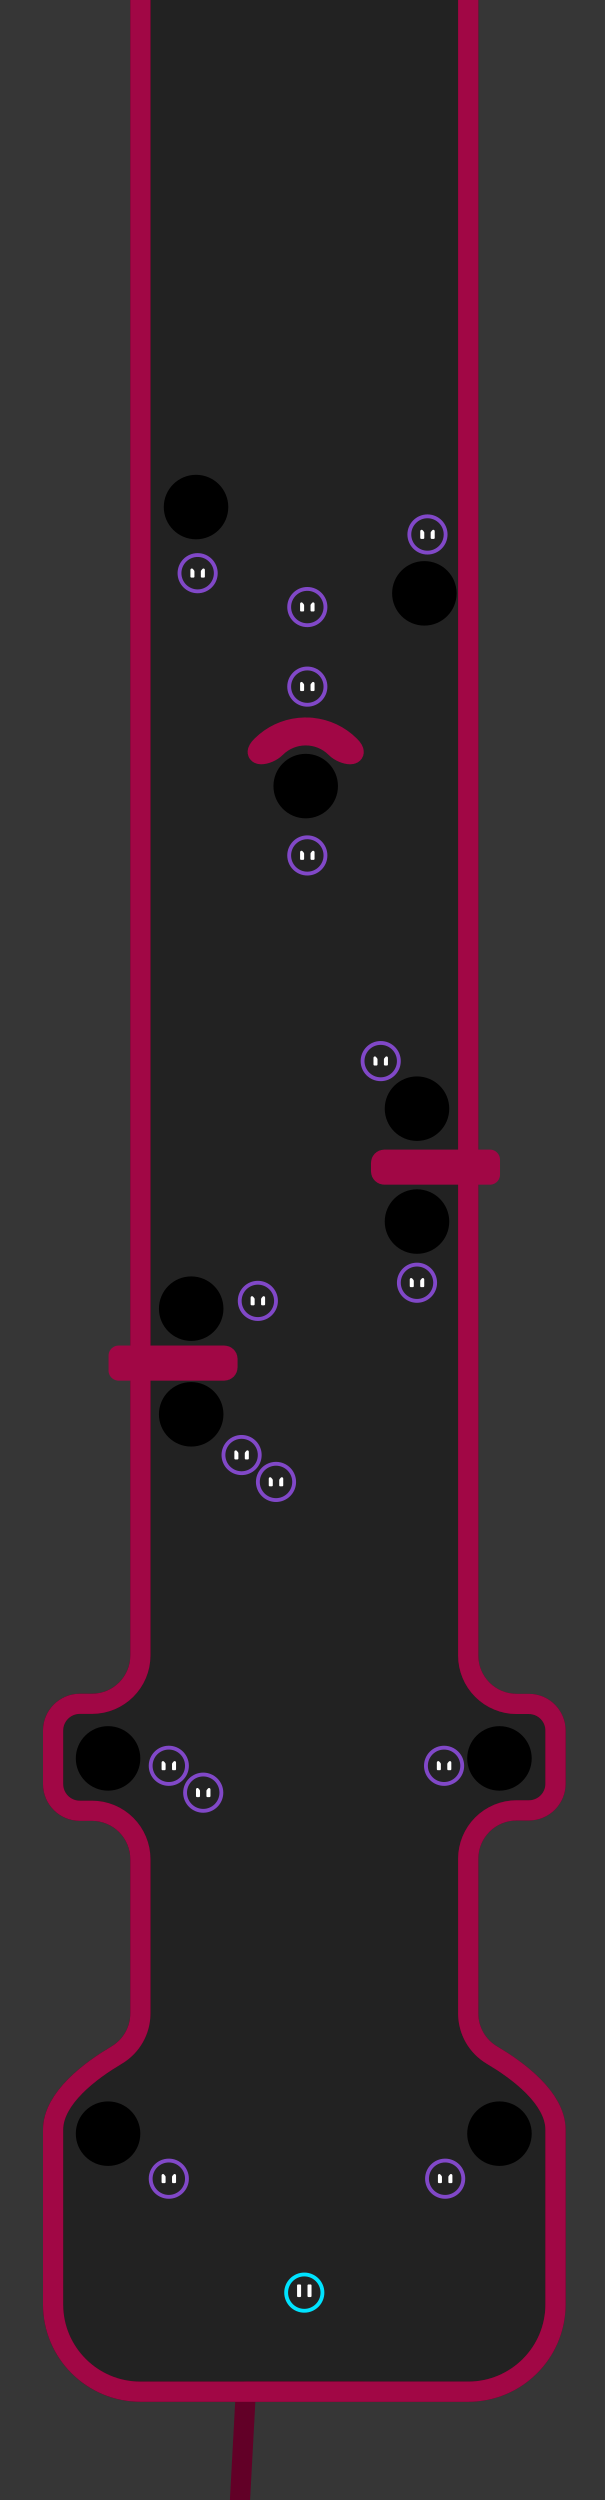
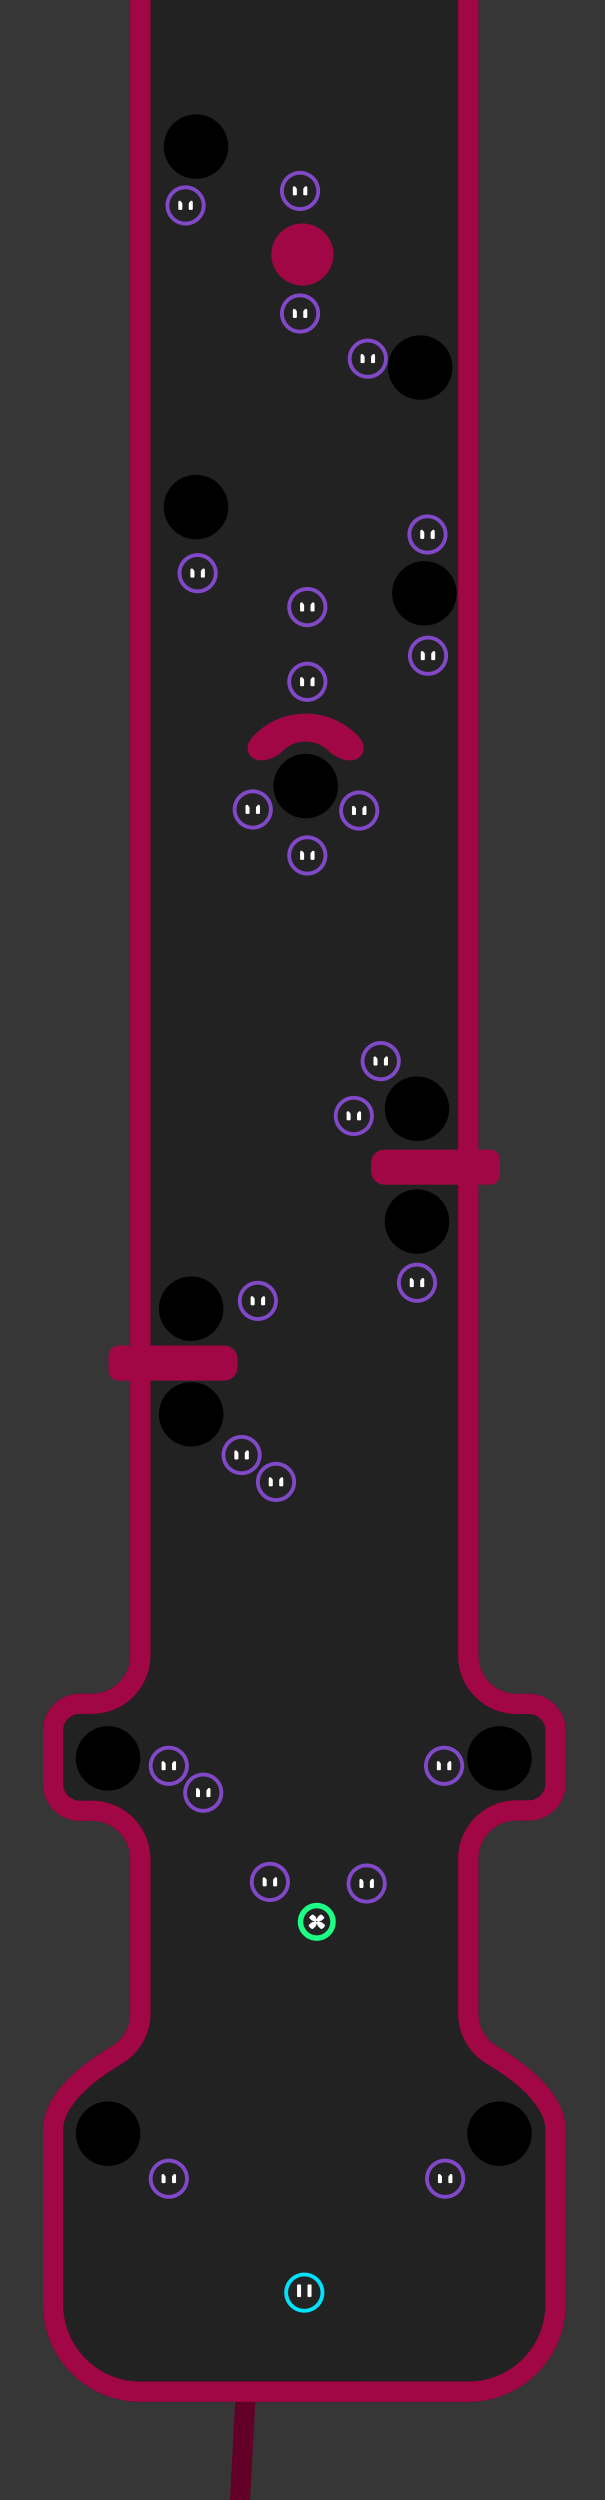
<svg xmlns="http://www.w3.org/2000/svg" width="750px" height="3100px" version="1.1" xml:space="preserve" style="fill-rule:evenodd;clip-rule:evenodd;stroke-linecap:round;stroke-linejoin:round;stroke-miterlimit:1.5;">
  <rect id="Level-intro" x="-0" y="0" width="750" height="3100" style="fill:#222;" />
  <clipPath id="_clip1">
    <rect x="-0" y="0" width="750" height="3100" />
  </clipPath>
  <g clip-path="url(#_clip1)">
    <path id="_-background-" d="M449.667,2965.72l-275.59,-0c-59.744,-0 -108.25,-48.506 -108.25,-108.25l0,-216.5c0,-39.247 46.713,-73.644 78.767,-92.627c18.271,-10.793 29.482,-30.436 29.482,-51.657c-0,-38.078 0,-104.612 0,-191.3c0,-15.913 -6.321,-31.174 -17.573,-42.426c-11.252,-11.252 -26.514,-17.574 -42.427,-17.574c-8.861,0 -15.082,0 -15.082,0c-18.305,0 -33.167,-14.861 -33.167,-33.166l0,-66.334c0,-18.305 14.862,-33.166 33.167,-33.166l15.083,-0c33.137,-0 60,-26.863 60,-60c0,-669.985 0,-2150 0,-2150l-478.077,-4l-0,3582.28l765.327,-0l-11.66,-515.28Z" style="fill:#363636;stroke:#4e001f;stroke-width:25px;" />
    <path id="_-background-1" d="M277.077,3481l742.855,-0l0,-3549.74l-439.355,-0l0,2121.63c0,15.913 6.322,31.174 17.574,42.427c11.252,11.252 26.513,17.573 42.426,17.573l15.25,0c18.214,0 33,14.787 33,33l0,66c0,18.213 -14.786,33 -33,33l-15.25,0c-15.913,0 -31.174,6.322 -42.426,17.574c-11.252,11.252 -17.574,26.513 -17.574,42.426l0,191.8c0,21.222 11.211,40.865 29.483,51.659c32.054,18.981 78.767,53.378 78.767,92.625l0,216.5c0,59.744 -48.505,108.25 -108.25,108.25l-275.759,-0l-27.741,515.28Z" style="fill:#363636;stroke:#620027;stroke-width:25px;" />
    <path id="_-collision-" d="M580.577,-64.951l0,2117.83c0,15.913 6.322,31.174 17.574,42.427c11.252,11.252 26.513,17.573 42.426,17.573l15.25,0c18.214,0 33,14.787 33,33l0,66c0,18.213 -14.786,33 -33,33l-15.25,0c-15.913,0 -31.174,6.322 -42.426,17.574c-11.252,11.252 -17.574,26.513 -17.574,42.426l0,191.8c0,21.222 11.211,40.865 29.483,51.659c32.054,18.981 78.767,53.378 78.767,92.625l0,216.5c0,59.744 -48.505,108.25 -108.25,108.25l-406.5,-0c-59.744,-0 -108.25,-48.506 -108.25,-108.25l0,-216.5c0,-39.247 46.713,-73.644 78.767,-92.627c18.271,-10.793 29.482,-30.436 29.482,-51.657c-0,-38.078 0,-104.612 0,-191.3c0,-15.913 -6.321,-31.174 -17.573,-42.426c-11.252,-11.252 -26.514,-17.574 -42.427,-17.574c-8.861,0 -15.082,0 -15.082,0c-18.305,0 -33.167,-14.861 -33.167,-33.166l0,-66.334c0,-18.305 14.862,-33.166 33.167,-33.166l15.083,-0c33.137,-0 60,-26.863 60,-60c0,-668.402 0,-2121.46 0,-2121.46" style="fill:none;stroke:#a10745;stroke-width:25px;" />
    <g id="Holes">
      <g id="Hole">
        <circle id="holePos" cx="133.994" cy="2180.42" r="40" />
      </g>
      <g id="Hole1">
        <circle id="holePos1" cx="133.994" cy="2645.75" r="40" />
      </g>
      <g id="Hole2">
        <circle id="holePos2" cx="619.327" cy="2180.42" r="40" />
      </g>
      <g id="Hole3">
        <circle id="holePos3" cx="237.077" cy="1753.75" r="40" />
      </g>
      <g id="Hole4">
        <circle id="holePos4" cx="517.077" cy="1514.75" r="40" />
      </g>
      <g id="Hole5">
        <circle id="holePos5" cx="237.077" cy="1622.75" r="40" />
      </g>
      <g id="Hole6">
        <circle id="holePos6" cx="517.077" cy="1374.75" r="40" />
      </g>
      <g id="Hole7">
        <circle id="holePos7" cx="243.077" cy="628.752" r="40" />
      </g>
      <g id="Hole8">
-         <circle id="holePos8" cx="379.077" cy="974.752" r="40" />
+         <circle id="holePos8" cx="243.077" cy="181.752" r="40" />
      </g>
      <g id="Hole9">
-         <circle id="holePos9" cx="526.216" cy="735.752" r="40" />
-       </g>
-       <path id="_-collision-1" d="M370.757,902.624c11.069,-0.998 16.591,-0.005 16.591,-0.005c16.974,1.811 33.461,9.216 46.46,22.215c14.515,14.515 -7.53,12.318 -17.424,2.424c-20.59,-20.59 -54.023,-20.59 -74.613,0c-9.894,9.894 -31.94,12.091 -17.424,-2.424c12.986,-12.986 29.453,-20.389 46.41,-22.21c2.765,-0.297 9.013,-0.805 16.591,-0.005" style="fill:#a10745;stroke:#a10745;stroke-width:25.03px;" />
+         <circle id="holePos9" cx="521.077" cy="455.752" r="40" />
+       </g>
      <g id="Hole10">
-         <circle id="holePos10" cx="619.327" cy="2645.75" r="40" />
+         <circle id="holePos10" cx="379.077" cy="974.752" r="40" />
+       </g>
+       <g id="Hole11">
+         <circle id="holePos11" cx="526.216" cy="735.752" r="40" />
+       </g>
+       <path id="_-collision-1" d="M370.757,897.824c11.069,-0.998 16.591,-0.005 16.591,-0.005c16.974,1.811 33.461,9.216 46.46,22.215c14.515,14.515 -7.53,12.318 -17.424,2.424c-20.59,-20.59 -54.023,-20.59 -74.613,0c-9.894,9.894 -31.94,12.091 -17.424,-2.424c12.986,-12.986 29.453,-20.389 46.41,-22.21c2.765,-0.297 9.013,-0.805 16.591,-0.005" style="fill:#a10745;stroke:#a10745;stroke-width:25.03px;" />
+       <g id="Hole12">
+         <circle id="holePos12" cx="619.327" cy="2645.75" r="40" />
      </g>
    </g>
    <g id="Player">
      <circle id="start" cx="377.327" cy="2842.86" r="22.5" style="fill:#232323;stroke:#00e3ff;stroke-width:4.77px;" />
      <g>
        <path d="M373.355,2833.95l-0,13.167c-0,0.69 -0.56,1.25 -1.25,1.25l-2.5,0c-0.69,0 -1.25,-0.56 -1.25,-1.25l-0,-13.167c-0,-0.689 0.56,-1.25 1.25,-1.25l2.5,0c0.69,0 1.25,0.561 1.25,1.25Z" style="fill:#fff;" />
        <path d="M386.3,2833.95l0,13.167c0,0.69 -0.56,1.25 -1.25,1.25l-2.5,0c-0.69,0 -1.25,-0.56 -1.25,-1.25l0,-13.167c0,-0.689 0.56,-1.25 1.25,-1.25l2.5,0c0.69,0 1.25,0.561 1.25,1.25Z" style="fill:#fff;" />
      </g>
    </g>
    <g id="Enemies">
      <g id="Enemy">
        <circle id="enemyPos" cx="209.327" cy="2701.59" r="22.5" style="fill:#232323;stroke:#8148c8;stroke-width:4.77px;" />
        <g>
          <path d="M204.842,2698.05c0.331,0.398 0.513,0.899 0.513,1.416c-0,1.87 -0,6.366 -0,6.366c-0,0.69 -0.56,1.25 -1.25,1.25l-2.5,0c-0.69,0 -1.25,-0.56 -1.25,-1.25c-0,0 -0,-4.605 -0,-8.369c-0,-0.731 0.458,-1.384 1.145,-1.633c0.688,-0.249 1.458,-0.041 1.926,0.521c0.549,0.658 1.059,1.27 1.416,1.699Z" style="fill:#fff;" />
          <path d="M213.813,2698.05c-0.332,0.398 -0.513,0.899 -0.513,1.416c0,1.87 0,6.366 0,6.366c0,0.69 0.56,1.25 1.25,1.25l2.5,0c0.69,0 1.25,-0.56 1.25,-1.25c0,0 0,-4.605 0,-8.369c0,-0.731 -0.458,-1.384 -1.146,-1.633c-0.687,-0.249 -1.457,-0.041 -1.925,0.521c-0.549,0.658 -1.059,1.27 -1.416,1.699Z" style="fill:#fff;" />
        </g>
      </g>
      <g id="Enemy1">
        <circle id="enemyPos1" cx="209.327" cy="2189.59" r="22.5" style="fill:#232323;stroke:#8148c8;stroke-width:4.77px;" />
        <g>
          <path d="M204.842,2186.05c0.331,0.398 0.513,0.899 0.513,1.416l-0,6.366c-0,0.69 -0.56,1.25 -1.25,1.25l-2.5,0c-0.69,0 -1.25,-0.56 -1.25,-1.25l-0,-8.369c-0,-0.731 0.458,-1.384 1.145,-1.633c0.688,-0.249 1.458,-0.041 1.926,0.521c0.549,0.658 1.059,1.27 1.416,1.699Z" style="fill:#fff;" />
          <path d="M213.813,2186.05c-0.332,0.398 -0.513,0.899 -0.513,1.416c0,1.87 0,6.366 0,6.366c0,0.69 0.56,1.25 1.25,1.25l2.5,0c0.69,0 1.25,-0.56 1.25,-1.25l0,-8.369c0,-0.731 -0.458,-1.384 -1.146,-1.633c-0.687,-0.249 -1.457,-0.041 -1.925,0.521c-0.549,0.658 -1.059,1.27 -1.416,1.699Z" style="fill:#fff;" />
        </g>
      </g>
      <g id="Enemy2">
        <circle id="enemyPos2" cx="550.661" cy="2189.59" r="22.5" style="fill:#232323;stroke:#8148c8;stroke-width:4.77px;" />
        <g>
          <path d="M546.175,2186.05c0.332,0.398 0.513,0.899 0.513,1.416c0,1.87 0,6.366 0,6.366c0,0.69 -0.56,1.25 -1.25,1.25l-2.5,0c-0.69,0 -1.25,-0.56 -1.25,-1.25l0,-8.369c0,-0.731 0.458,-1.384 1.146,-1.633c0.687,-0.249 1.457,-0.041 1.925,0.521c0.549,0.658 1.059,1.27 1.416,1.699Z" style="fill:#fff;" />
          <path d="M555.146,2186.05c-0.331,0.398 -0.513,0.899 -0.513,1.416l0,6.366c0,0.69 0.56,1.25 1.25,1.25l2.5,0c0.69,0 1.25,-0.56 1.25,-1.25l0,-8.369c0,-0.731 -0.458,-1.384 -1.145,-1.633c-0.688,-0.249 -1.458,-0.041 -1.926,0.521c-0.549,0.658 -1.058,1.27 -1.416,1.699Z" style="fill:#fff;" />
        </g>
      </g>
      <g id="Enemy3">
-         <circle id="enemyPos3" cx="551.994" cy="2701.59" r="22.5" style="fill:#232323;stroke:#8148c8;stroke-width:4.77px;" />
+         <circle id="enemyPos3" cx="454.661" cy="2335.59" r="22.5" style="fill:#232323;stroke:#8148c8;stroke-width:4.77px;" />
+         <g>
+           <path d="M450.175,2332.05c0.332,0.398 0.513,0.899 0.513,1.416c0,1.87 0,6.366 0,6.366c0,0.69 -0.56,1.25 -1.25,1.25l-2.5,0c-0.69,0 -1.25,-0.56 -1.25,-1.25l0,-8.369c0,-0.731 0.458,-1.384 1.146,-1.633c0.687,-0.249 1.457,-0.041 1.925,0.521c0.549,0.658 1.059,1.27 1.416,1.699Z" style="fill:#fff;" />
+           <path d="M459.146,2332.05c-0.331,0.398 -0.513,0.899 -0.513,1.416c0,1.87 0,6.366 0,6.366c0,0.69 0.56,1.25 1.25,1.25l2.5,0c0.69,0 1.25,-0.56 1.25,-1.25l0,-8.369c0,-0.731 -0.458,-1.384 -1.145,-1.633c-0.688,-0.249 -1.458,-0.041 -1.926,0.521c-0.549,0.658 -1.058,1.27 -1.416,1.699Z" style="fill:#fff;" />
+         </g>
+       </g>
+       <g id="Enemy4">
+         <circle id="enemyPos4" cx="334.661" cy="2333.59" r="22.5" style="fill:#232323;stroke:#8148c8;stroke-width:4.77px;" />
+         <g>
+           <path d="M330.175,2330.05c0.332,0.398 0.513,0.899 0.513,1.416c0,1.87 0,6.366 0,6.366c0,0.69 -0.56,1.25 -1.25,1.25l-2.5,0c-0.69,0 -1.25,-0.56 -1.25,-1.25l0,-8.369c0,-0.731 0.458,-1.384 1.146,-1.633c0.687,-0.249 1.457,-0.041 1.925,0.521c0.549,0.658 1.059,1.27 1.416,1.699Z" style="fill:#fff;" />
+           <path d="M339.146,2330.05c-0.331,0.398 -0.513,0.899 -0.513,1.416c0,1.87 0,6.366 0,6.366c0,0.69 0.56,1.25 1.25,1.25l2.5,0c0.69,0 1.25,-0.56 1.25,-1.25l0,-8.369c0,-0.731 -0.458,-1.384 -1.145,-1.633c-0.688,-0.249 -1.458,-0.041 -1.926,0.521c-0.549,0.658 -1.058,1.27 -1.416,1.699Z" style="fill:#fff;" />
+         </g>
+       </g>
+       <g id="Enemy5">
+         <circle id="enemyPos5" cx="551.994" cy="2701.59" r="22.5" style="fill:#232323;stroke:#8148c8;stroke-width:4.77px;" />
        <g>
          <path d="M547.509,2698.05c0.331,0.398 0.512,0.899 0.512,1.416c0,1.87 0,6.366 0,6.366c0,0.69 -0.56,1.25 -1.25,1.25l-2.5,0c-0.689,0 -1.25,-0.56 -1.25,-1.25c0,0 0,-4.605 0,-8.369c0,-0.731 0.458,-1.384 1.146,-1.633c0.688,-0.249 1.458,-0.041 1.926,0.521c0.548,0.658 1.058,1.27 1.416,1.699Z" style="fill:#fff;" />
          <path d="M556.479,2698.05c-0.331,0.398 -0.512,0.899 -0.512,1.416c-0,1.87 -0,6.366 -0,6.366c-0,0.69 0.56,1.25 1.25,1.25l2.5,0c0.69,0 1.25,-0.56 1.25,-1.25c-0,0 -0,-4.605 -0,-8.369c-0,-0.731 -0.458,-1.384 -1.146,-1.633c-0.688,-0.249 -1.458,-0.041 -1.926,0.521c-0.548,0.658 -1.058,1.27 -1.416,1.699Z" style="fill:#fff;" />
        </g>
      </g>
-       <g id="Enemy4">
-         <circle id="enemyPos4" cx="251.994" cy="2222.92" r="22.5" style="fill:#232323;stroke:#8148c8;stroke-width:4.77px;" />
+       <g id="Enemy6">
+         <circle id="enemyPos6" cx="251.994" cy="2222.92" r="22.5" style="fill:#232323;stroke:#8148c8;stroke-width:4.77px;" />
        <g>
          <path d="M247.509,2219.39c0.331,0.397 0.512,0.898 0.512,1.416c0,1.869 0,6.365 0,6.365c0,0.69 -0.56,1.25 -1.25,1.25l-2.5,0c-0.689,0 -1.25,-0.56 -1.25,-1.25c0,0 0,-4.605 0,-8.369c0,-0.731 0.458,-1.384 1.146,-1.633c0.688,-0.249 1.458,-0.04 1.926,0.521c0.548,0.659 1.058,1.271 1.416,1.7Z" style="fill:#fff;" />
          <path d="M256.479,2219.39c-0.331,0.397 -0.512,0.898 -0.512,1.416c-0,1.869 -0,6.365 -0,6.365c-0,0.69 0.56,1.25 1.25,1.25l2.5,0c0.69,0 1.25,-0.56 1.25,-1.25c-0,0 -0,-4.605 -0,-8.369c-0,-0.731 -0.458,-1.384 -1.146,-1.633c-0.688,-0.249 -1.458,-0.04 -1.926,0.521c-0.548,0.659 -1.058,1.271 -1.416,1.7Z" style="fill:#fff;" />
        </g>
      </g>
-       <g id="Enemy5">
-         <circle id="enemyPos5" cx="299.577" cy="1804.25" r="22.5" style="fill:#232323;stroke:#8148c8;stroke-width:4.77px;" />
+       <g id="Enemy7">
+         <circle id="enemyPos7" cx="299.577" cy="1804.25" r="22.5" style="fill:#232323;stroke:#8148c8;stroke-width:4.77px;" />
        <g>
          <path d="M295.092,1800.72c0.331,0.397 0.513,0.898 0.513,1.416l-0,6.366c-0,0.69 -0.56,1.25 -1.25,1.25l-2.5,-0c-0.69,-0 -1.25,-0.56 -1.25,-1.25l-0,-8.369c-0,-0.732 0.458,-1.384 1.145,-1.633c0.688,-0.249 1.458,-0.041 1.926,0.521c0.549,0.658 1.059,1.27 1.416,1.699Z" style="fill:#fff;" />
          <path d="M304.063,1800.72c-0.332,0.397 -0.513,0.898 -0.513,1.416c0,1.87 0,6.366 0,6.366c0,0.69 0.56,1.25 1.25,1.25l2.5,-0c0.69,-0 1.25,-0.56 1.25,-1.25l0,-8.369c0,-0.732 -0.458,-1.384 -1.146,-1.633c-0.687,-0.249 -1.457,-0.041 -1.925,0.521c-0.549,0.658 -1.059,1.27 -1.416,1.699Z" style="fill:#fff;" />
        </g>
      </g>
-       <g id="Enemy6">
-         <circle id="enemyPos6" cx="319.744" cy="1613.09" r="22.5" style="fill:#232323;stroke:#8148c8;stroke-width:4.77px;" />
+       <g id="Enemy8">
+         <circle id="enemyPos8" cx="319.744" cy="1613.09" r="22.5" style="fill:#232323;stroke:#8148c8;stroke-width:4.77px;" />
        <g>
          <path d="M315.259,1609.55c0.331,0.398 0.512,0.899 0.512,1.416c0,1.87 0,6.366 0,6.366c0,0.69 -0.56,1.25 -1.25,1.25l-2.5,0c-0.689,0 -1.25,-0.56 -1.25,-1.25l0,-8.369c0,-0.731 0.459,-1.384 1.146,-1.633c0.688,-0.249 1.458,-0.041 1.926,0.521c0.548,0.659 1.058,1.27 1.416,1.699Z" style="fill:#fff;" />
          <path d="M324.229,1609.55c-0.331,0.398 -0.512,0.899 -0.512,1.416c-0,1.87 -0,6.366 -0,6.366c-0,0.69 0.56,1.25 1.25,1.25l2.5,0c0.69,0 1.25,-0.56 1.25,-1.25c-0,0 -0,-4.605 -0,-8.369c-0,-0.731 -0.458,-1.384 -1.146,-1.633c-0.688,-0.249 -1.457,-0.041 -1.926,0.521c-0.548,0.659 -1.058,1.27 -1.416,1.699Z" style="fill:#fff;" />
        </g>
      </g>
-       <g id="Enemy7">
-         <circle id="enemyPos7" cx="472.077" cy="1315.75" r="22.5" style="fill:#232323;stroke:#8148c8;stroke-width:4.77px;" />
+       <g id="Enemy9">
+         <circle id="enemyPos9" cx="472.077" cy="1315.75" r="22.5" style="fill:#232323;stroke:#8148c8;stroke-width:4.77px;" />
        <g>
          <path d="M467.592,1312.22c0.331,0.397 0.513,0.899 0.513,1.416c-0,1.87 -0,6.366 -0,6.366c-0,0.69 -0.56,1.25 -1.25,1.25l-2.5,-0c-0.69,-0 -1.25,-0.56 -1.25,-1.25c-0,-0 -0,-4.606 -0,-8.369c-0,-0.731 0.458,-1.384 1.145,-1.633c0.688,-0.249 1.458,-0.041 1.926,0.521c0.549,0.658 1.059,1.27 1.416,1.699Z" style="fill:#fff;" />
          <path d="M476.563,1312.22c-0.332,0.397 -0.513,0.899 -0.513,1.416c0,1.87 0,6.366 0,6.366c0,0.69 0.56,1.25 1.25,1.25l2.5,-0c0.69,-0 1.25,-0.56 1.25,-1.25l0,-8.369c0,-0.731 -0.458,-1.384 -1.146,-1.633c-0.687,-0.249 -1.457,-0.041 -1.925,0.521c-0.549,0.658 -1.059,1.27 -1.416,1.699Z" style="fill:#fff;" />
        </g>
      </g>
-       <g id="Enemy8">
-         <circle id="enemyPos8" cx="381.077" cy="1060.75" r="22.5" style="fill:#232323;stroke:#8148c8;stroke-width:4.77px;" />
+       <g id="Enemy10">
+         <circle id="enemyPos10" cx="438.744" cy="1383.75" r="22.5" style="fill:#232323;stroke:#8148c8;stroke-width:4.77px;" />
+         <g>
+           <path d="M434.259,1380.22c0.331,0.397 0.512,0.899 0.512,1.416l0,6.366c0,0.69 -0.56,1.25 -1.25,1.25l-2.5,-0c-0.689,-0 -1.25,-0.56 -1.25,-1.25l0,-8.369c0,-0.731 0.458,-1.384 1.146,-1.633c0.688,-0.249 1.458,-0.041 1.926,0.521c0.548,0.658 1.058,1.27 1.416,1.699Z" style="fill:#fff;" />
+           <path d="M443.229,1380.22c-0.331,0.397 -0.512,0.899 -0.512,1.416c-0,1.87 -0,6.366 -0,6.366c-0,0.69 0.56,1.25 1.25,1.25l2.5,-0c0.69,-0 1.25,-0.56 1.25,-1.25l-0,-8.369c-0,-0.731 -0.458,-1.384 -1.146,-1.633c-0.688,-0.249 -1.458,-0.041 -1.926,0.521c-0.548,0.658 -1.058,1.27 -1.416,1.699Z" style="fill:#fff;" />
+         </g>
+       </g>
+       <g id="Enemy11">
+         <circle id="enemyPos11" cx="530.744" cy="813.085" r="22.5" style="fill:#232323;stroke:#8148c8;stroke-width:4.77px;" />
+         <g>
+           <path d="M526.259,809.553c0.331,0.398 0.512,0.899 0.512,1.416c0,1.87 0,6.366 0,6.366c0,0.69 -0.56,1.25 -1.25,1.25l-2.5,0c-0.689,0 -1.25,-0.56 -1.25,-1.25l0,-8.369c0,-0.731 0.458,-1.384 1.146,-1.633c0.688,-0.249 1.458,-0.041 1.926,0.521c0.548,0.659 1.058,1.27 1.416,1.699Z" style="fill:#fff;" />
+           <path d="M535.229,809.553c-0.331,0.398 -0.512,0.899 -0.512,1.416c-0,1.87 -0,6.366 -0,6.366c-0,0.69 0.56,1.25 1.25,1.25l2.5,0c0.69,0 1.25,-0.56 1.25,-1.25l-0,-8.369c-0,-0.731 -0.458,-1.384 -1.146,-1.633c-0.688,-0.249 -1.458,-0.041 -1.926,0.521c-0.548,0.659 -1.058,1.27 -1.416,1.699Z" style="fill:#fff;" />
+         </g>
+       </g>
+       <g id="Enemy12">
+         <circle id="enemyPos12" cx="313.411" cy="1003.75" r="22.5" style="fill:#232323;stroke:#8148c8;stroke-width:4.77px;" />
+         <g>
+           <path d="M308.925,1000.22c0.332,0.397 0.513,0.899 0.513,1.416l0,6.366c0,0.69 -0.56,1.25 -1.25,1.25l-2.5,-0c-0.69,-0 -1.25,-0.56 -1.25,-1.25l0,-8.369c0,-0.732 0.458,-1.384 1.146,-1.633c0.687,-0.249 1.457,-0.041 1.925,0.521c0.549,0.658 1.059,1.27 1.416,1.699Z" style="fill:#fff;" />
+           <path d="M317.896,1000.22c-0.331,0.397 -0.513,0.899 -0.513,1.416c0,1.87 0,6.366 0,6.366c0,0.69 0.56,1.25 1.25,1.25l2.5,-0c0.69,-0 1.25,-0.56 1.25,-1.25l0,-8.369c0,-0.732 -0.458,-1.384 -1.145,-1.633c-0.688,-0.249 -1.458,-0.041 -1.926,0.521c-0.549,0.658 -1.058,1.27 -1.416,1.699Z" style="fill:#fff;" />
+         </g>
+       </g>
+       <g id="Enemy13">
+         <circle id="enemyPos13" cx="445.411" cy="1005.09" r="22.5" style="fill:#232323;stroke:#8148c8;stroke-width:4.77px;" />
+         <g>
+           <path d="M440.925,1001.55c0.332,0.398 0.513,0.899 0.513,1.416l0,6.366c0,0.69 -0.56,1.25 -1.25,1.25l-2.5,0c-0.69,0 -1.25,-0.56 -1.25,-1.25l0,-8.369c0,-0.731 0.458,-1.384 1.146,-1.633c0.687,-0.249 1.457,-0.041 1.925,0.521c0.549,0.659 1.059,1.27 1.416,1.699Z" style="fill:#fff;" />
+           <path d="M449.896,1001.55c-0.331,0.398 -0.513,0.899 -0.513,1.416l0,6.366c0,0.69 0.56,1.25 1.25,1.25l2.5,0c0.69,0 1.25,-0.56 1.25,-1.25l0,-8.369c0,-0.731 -0.458,-1.384 -1.145,-1.633c-0.688,-0.249 -1.458,-0.041 -1.926,0.521c-0.549,0.659 -1.058,1.27 -1.416,1.699Z" style="fill:#fff;" />
+         </g>
+       </g>
+       <g id="Enemy14">
+         <circle id="enemyPos14" cx="381.077" cy="1060.75" r="22.5" style="fill:#232323;stroke:#8148c8;stroke-width:4.77px;" />
        <g>
          <path d="M376.592,1057.22c0.331,0.397 0.513,0.899 0.513,1.416l-0,6.366c-0,0.69 -0.56,1.25 -1.25,1.25l-2.5,-0c-0.69,-0 -1.25,-0.56 -1.25,-1.25l-0,-8.369c-0,-0.731 0.458,-1.384 1.145,-1.633c0.688,-0.249 1.458,-0.041 1.926,0.521c0.549,0.658 1.059,1.27 1.416,1.699Z" style="fill:#fff;" />
          <path d="M385.563,1057.22c-0.332,0.397 -0.513,0.899 -0.513,1.416c0,1.87 0,6.366 0,6.366c0,0.69 0.56,1.25 1.25,1.25l2.5,-0c0.69,-0 1.25,-0.56 1.25,-1.25l0,-8.369c0,-0.731 -0.458,-1.384 -1.146,-1.633c-0.687,-0.249 -1.457,-0.041 -1.925,0.521c-0.549,0.658 -1.059,1.27 -1.416,1.699Z" style="fill:#fff;" />
        </g>
      </g>
-       <g id="Enemy9">
-         <circle id="enemyPos9" cx="381.077" cy="851.419" r="22.5" style="fill:#232323;stroke:#8148c8;stroke-width:4.77px;" />
-         <g>
-           <path d="M376.592,847.887c0.331,0.397 0.513,0.898 0.513,1.416l-0,6.366c-0,0.689 -0.56,1.25 -1.25,1.25l-2.5,-0c-0.69,-0 -1.25,-0.561 -1.25,-1.25l-0,-8.37c-0,-0.731 0.458,-1.384 1.145,-1.633c0.688,-0.249 1.458,-0.04 1.926,0.522c0.549,0.658 1.059,1.27 1.416,1.699Z" style="fill:#fff;" />
-           <path d="M385.563,847.887c-0.332,0.397 -0.513,0.898 -0.513,1.416c0,1.869 0,6.366 0,6.366c0,0.689 0.56,1.25 1.25,1.25l2.5,-0c0.69,-0 1.25,-0.561 1.25,-1.25l0,-8.37c0,-0.731 -0.458,-1.384 -1.146,-1.633c-0.687,-0.249 -1.457,-0.04 -1.925,0.522c-0.549,0.658 -1.059,1.27 -1.416,1.699Z" style="fill:#fff;" />
-         </g>
-       </g>
-       <g id="Enemy10">
-         <circle id="enemyPos10" cx="530.077" cy="662.752" r="22.5" style="fill:#232323;stroke:#8148c8;stroke-width:4.77px;" />
+       <g id="Enemy15">
+         <circle id="enemyPos15" cx="381.077" cy="845.419" r="22.5" style="fill:#232323;stroke:#8148c8;stroke-width:4.77px;" />
+         <g>
+           <path d="M376.592,841.887c0.331,0.397 0.513,0.898 0.513,1.416l-0,6.366c-0,0.689 -0.56,1.25 -1.25,1.25l-2.5,-0c-0.69,-0 -1.25,-0.561 -1.25,-1.25l-0,-8.37c-0,-0.731 0.458,-1.384 1.145,-1.633c0.688,-0.249 1.458,-0.04 1.926,0.522c0.549,0.658 1.059,1.27 1.416,1.699Z" style="fill:#fff;" />
+           <path d="M385.563,841.887c-0.332,0.397 -0.513,0.898 -0.513,1.416c0,1.869 0,6.366 0,6.366c0,0.689 0.56,1.25 1.25,1.25l2.5,-0c0.69,-0 1.25,-0.561 1.25,-1.25l0,-8.37c0,-0.731 -0.458,-1.384 -1.146,-1.633c-0.687,-0.249 -1.457,-0.04 -1.925,0.522c-0.549,0.658 -1.059,1.27 -1.416,1.699Z" style="fill:#fff;" />
+         </g>
+       </g>
+       <g id="Enemy16">
+         <circle id="enemyPos16" cx="530.077" cy="662.752" r="22.5" style="fill:#232323;stroke:#8148c8;stroke-width:4.77px;" />
        <g>
          <path d="M525.592,659.22c0.331,0.398 0.513,0.899 0.513,1.416l-0,6.366c-0,0.69 -0.56,1.25 -1.25,1.25l-2.5,-0c-0.69,-0 -1.25,-0.56 -1.25,-1.25l-0,-8.369c-0,-0.731 0.458,-1.384 1.145,-1.633c0.688,-0.249 1.458,-0.041 1.926,0.521c0.549,0.658 1.059,1.27 1.416,1.699Z" style="fill:#fff;" />
          <path d="M534.563,659.22c-0.332,0.398 -0.513,0.899 -0.513,1.416c0,1.87 0,6.366 0,6.366c0,0.69 0.56,1.25 1.25,1.25l2.5,-0c0.69,-0 1.25,-0.56 1.25,-1.25l0,-8.369c0,-0.731 -0.458,-1.384 -1.146,-1.633c-0.687,-0.249 -1.457,-0.041 -1.925,0.521c-0.549,0.658 -1.059,1.27 -1.416,1.699Z" style="fill:#fff;" />
        </g>
      </g>
-       <g id="Enemy11">
-         <circle id="enemyPos11" cx="381.077" cy="752.752" r="22.5" style="fill:#232323;stroke:#8148c8;stroke-width:4.77px;" />
+       <g id="Enemy17">
+         <circle id="enemyPos17" cx="372.077" cy="388.752" r="22.5" style="fill:#232323;stroke:#8148c8;stroke-width:4.77px;" />
+         <g>
+           <path d="M367.592,385.22c0.331,0.398 0.513,0.899 0.513,1.416c-0,1.87 -0,6.366 -0,6.366c-0,0.69 -0.56,1.25 -1.25,1.25l-2.5,-0c-0.69,-0 -1.25,-0.56 -1.25,-1.25l-0,-8.369c-0,-0.731 0.458,-1.384 1.145,-1.633c0.688,-0.249 1.458,-0.041 1.926,0.521c0.549,0.658 1.059,1.27 1.416,1.699Z" style="fill:#fff;" />
+           <path d="M376.563,385.22c-0.332,0.398 -0.513,0.899 -0.513,1.416c0,1.87 0,6.366 0,6.366c0,0.69 0.56,1.25 1.25,1.25l2.5,-0c0.69,-0 1.25,-0.56 1.25,-1.25l0,-8.369c0,-0.731 -0.458,-1.384 -1.146,-1.633c-0.687,-0.249 -1.457,-0.041 -1.925,0.521c-0.549,0.658 -1.059,1.27 -1.416,1.699Z" style="fill:#fff;" />
+         </g>
+       </g>
+       <g id="Enemy18">
+         <circle id="enemyPos18" cx="372.077" cy="236.752" r="22.5" style="fill:#232323;stroke:#8148c8;stroke-width:4.77px;" />
+         <g>
+           <path d="M367.592,233.22c0.331,0.398 0.513,0.899 0.513,1.416c-0,1.87 -0,6.366 -0,6.366c-0,0.69 -0.56,1.25 -1.25,1.25l-2.5,-0c-0.69,-0 -1.25,-0.56 -1.25,-1.25l-0,-8.369c-0,-0.731 0.458,-1.384 1.145,-1.633c0.688,-0.249 1.458,-0.041 1.926,0.521c0.549,0.658 1.059,1.27 1.416,1.699Z" style="fill:#fff;" />
+           <path d="M376.563,233.22c-0.332,0.398 -0.513,0.899 -0.513,1.416c0,1.87 0,6.366 0,6.366c0,0.69 0.56,1.25 1.25,1.25l2.5,-0c0.69,-0 1.25,-0.56 1.25,-1.25l0,-8.369c0,-0.731 -0.458,-1.384 -1.146,-1.633c-0.687,-0.249 -1.457,-0.041 -1.925,0.521c-0.549,0.658 -1.059,1.27 -1.416,1.699Z" style="fill:#fff;" />
+         </g>
+       </g>
+       <g id="Enemy19">
+         <circle id="enemyPos19" cx="230.077" cy="254.752" r="22.5" style="fill:#232323;stroke:#8148c8;stroke-width:4.77px;" />
+         <g>
+           <path d="M225.592,251.22c0.331,0.398 0.513,0.899 0.513,1.416c-0,1.87 -0,6.366 -0,6.366c-0,0.69 -0.56,1.25 -1.25,1.25l-2.5,-0c-0.69,-0 -1.25,-0.56 -1.25,-1.25l-0,-8.369c-0,-0.731 0.458,-1.384 1.145,-1.633c0.688,-0.249 1.458,-0.041 1.926,0.521c0.549,0.658 1.059,1.27 1.416,1.699Z" style="fill:#fff;" />
+           <path d="M234.563,251.22c-0.332,0.398 -0.513,0.899 -0.513,1.416c0,1.87 0,6.366 0,6.366c0,0.69 0.56,1.25 1.25,1.25l2.5,-0c0.69,-0 1.25,-0.56 1.25,-1.25l0,-8.369c0,-0.731 -0.458,-1.384 -1.146,-1.633c-0.687,-0.249 -1.457,-0.041 -1.925,0.521c-0.549,0.658 -1.059,1.27 -1.416,1.699Z" style="fill:#fff;" />
+         </g>
+       </g>
+       <g id="Enemy20">
+         <circle id="enemyPos20" cx="456.077" cy="444.752" r="22.5" style="fill:#232323;stroke:#8148c8;stroke-width:4.77px;" />
+         <g>
+           <path d="M451.592,441.22c0.331,0.398 0.513,0.899 0.513,1.416c-0,1.87 -0,6.366 -0,6.366c-0,0.69 -0.56,1.25 -1.25,1.25l-2.5,-0c-0.69,-0 -1.25,-0.56 -1.25,-1.25l-0,-8.369c-0,-0.731 0.458,-1.384 1.145,-1.633c0.688,-0.249 1.458,-0.041 1.926,0.521c0.549,0.658 1.059,1.27 1.416,1.699Z" style="fill:#fff;" />
+           <path d="M460.563,441.22c-0.332,0.398 -0.513,0.899 -0.513,1.416l0,6.366c0,0.69 0.56,1.25 1.25,1.25l2.5,-0c0.69,-0 1.25,-0.56 1.25,-1.25l0,-8.369c0,-0.731 -0.458,-1.384 -1.146,-1.633c-0.687,-0.249 -1.457,-0.041 -1.925,0.521c-0.549,0.658 -1.059,1.27 -1.416,1.699Z" style="fill:#fff;" />
+         </g>
+       </g>
+       <g id="Enemy21">
+         <circle id="enemyPos21" cx="381.077" cy="752.752" r="22.5" style="fill:#232323;stroke:#8148c8;stroke-width:4.77px;" />
        <g>
          <path d="M376.592,749.22c0.331,0.398 0.513,0.899 0.513,1.416l-0,6.366c-0,0.69 -0.56,1.25 -1.25,1.25l-2.5,-0c-0.69,-0 -1.25,-0.56 -1.25,-1.25l-0,-8.369c-0,-0.731 0.458,-1.384 1.145,-1.633c0.688,-0.249 1.458,-0.041 1.926,0.521c0.549,0.658 1.059,1.27 1.416,1.699Z" style="fill:#fff;" />
          <path d="M385.563,749.22c-0.332,0.398 -0.513,0.899 -0.513,1.416c0,1.87 0,6.366 0,6.366c0,0.69 0.56,1.25 1.25,1.25l2.5,-0c0.69,-0 1.25,-0.56 1.25,-1.25l0,-8.369c0,-0.731 -0.458,-1.384 -1.146,-1.633c-0.687,-0.249 -1.457,-0.041 -1.925,0.521c-0.549,0.658 -1.059,1.27 -1.416,1.699Z" style="fill:#fff;" />
        </g>
      </g>
-       <g id="Enemy12">
-         <circle id="enemyPos12" cx="245.077" cy="710.752" r="22.5" style="fill:#232323;stroke:#8148c8;stroke-width:4.77px;" />
+       <g id="Enemy22">
+         <circle id="enemyPos22" cx="245.077" cy="710.752" r="22.5" style="fill:#232323;stroke:#8148c8;stroke-width:4.77px;" />
        <g>
          <path d="M240.592,707.22c0.331,0.398 0.513,0.899 0.513,1.416c-0,1.87 -0,6.366 -0,6.366c-0,0.69 -0.56,1.25 -1.25,1.25l-2.5,-0c-0.69,-0 -1.25,-0.56 -1.25,-1.25l-0,-8.369c-0,-0.731 0.458,-1.384 1.145,-1.633c0.688,-0.249 1.458,-0.041 1.926,0.521c0.549,0.658 1.059,1.27 1.416,1.699Z" style="fill:#fff;" />
          <path d="M249.563,707.22c-0.332,0.398 -0.513,0.899 -0.513,1.416c0,1.87 0,6.366 0,6.366c0,0.69 0.56,1.25 1.25,1.25l2.5,-0c0.69,-0 1.25,-0.56 1.25,-1.25l0,-8.369c0,-0.731 -0.458,-1.384 -1.146,-1.633c-0.687,-0.249 -1.457,-0.041 -1.925,0.521c-0.549,0.658 -1.059,1.27 -1.416,1.699Z" style="fill:#fff;" />
        </g>
      </g>
-       <g id="Enemy13">
-         <circle id="enemyPos13" cx="342.244" cy="1837.59" r="22.5" style="fill:#232323;stroke:#8148c8;stroke-width:4.77px;" />
+       <g id="Enemy23">
+         <circle id="enemyPos23" cx="342.244" cy="1837.59" r="22.5" style="fill:#232323;stroke:#8148c8;stroke-width:4.77px;" />
        <g>
          <path d="M337.759,1834.05c0.331,0.398 0.512,0.899 0.512,1.416l0,6.366c0,0.69 -0.56,1.25 -1.25,1.25l-2.5,0c-0.689,0 -1.25,-0.56 -1.25,-1.25l0,-8.369c0,-0.731 0.459,-1.384 1.146,-1.633c0.688,-0.249 1.458,-0.041 1.926,0.521c0.548,0.658 1.058,1.27 1.416,1.699Z" style="fill:#fff;" />
          <path d="M346.729,1834.05c-0.331,0.398 -0.512,0.899 -0.512,1.416c-0,1.87 -0,6.366 -0,6.366c-0,0.69 0.56,1.25 1.25,1.25l2.5,0c0.69,0 1.25,-0.56 1.25,-1.25c-0,0 -0,-4.605 -0,-8.369c-0,-0.731 -0.458,-1.384 -1.146,-1.633c-0.688,-0.249 -1.457,-0.041 -1.926,0.521c-0.548,0.658 -1.058,1.27 -1.416,1.699Z" style="fill:#fff;" />
        </g>
      </g>
-       <g id="Enemy14">
-         <circle id="enemyPos14" cx="517.077" cy="1590.59" r="22.5" style="fill:#232323;stroke:#8148c8;stroke-width:4.77px;" />
+       <g id="Enemy24">
+         <circle id="enemyPos24" cx="517.077" cy="1590.59" r="22.5" style="fill:#232323;stroke:#8148c8;stroke-width:4.77px;" />
        <g>
          <path d="M512.592,1587.05c0.331,0.398 0.513,0.899 0.513,1.416l-0,6.366c-0,0.69 -0.56,1.25 -1.25,1.25l-2.5,0c-0.69,0 -1.25,-0.56 -1.25,-1.25l-0,-8.369c-0,-0.731 0.458,-1.384 1.145,-1.633c0.688,-0.249 1.458,-0.041 1.926,0.521c0.549,0.659 1.059,1.27 1.416,1.699Z" style="fill:#fff;" />
          <path d="M521.563,1587.05c-0.332,0.398 -0.513,0.899 -0.513,1.416c0,1.87 0,6.366 0,6.366c0,0.69 0.56,1.25 1.25,1.25l2.5,0c0.69,0 1.25,-0.56 1.25,-1.25l0,-8.369c0,-0.731 -0.458,-1.384 -1.146,-1.633c-0.687,-0.249 -1.457,-0.041 -1.925,0.521c-0.549,0.659 -1.059,1.27 -1.416,1.699Z" style="fill:#fff;" />
        </g>
      </g>
    </g>
    <path id="_-collision-2" d="M176.099,1681c-0,-0 82.685,-0 102,-0c1.061,-0 2.078,0.421 2.828,1.171c0.75,0.751 1.172,1.768 1.172,2.829c-0,3.106 -0,7.394 -0,10.5c-0,2.209 -1.791,4 -4,4c-22.373,-0 -131,-0 -131,-0l-0,-18.5l68.5,-0" style="fill:#676767;stroke:#a10745;stroke-width:25px;" />
    <path id="_-collision-3" d="M578.505,1456.5l-102,-0c-1.061,-0 -2.079,-0.422 -2.829,-1.172c-0.75,-0.75 -1.171,-1.767 -1.171,-2.828c-0,-3.106 -0,-7.394 -0,-10.5c-0,-2.209 1.791,-4 4,-4c22.372,-0 131,-0 131,-0l-0,18.5l-68.5,-0" style="fill:#676767;stroke:#a10745;stroke-width:25px;" />
+     <circle id="_-collisionCircle-" cx="375" cy="315.621" r="26" style="fill:#a10745;stroke:#a10745;stroke-width:25.03px;" />
+     <g id="PowerPuck">
+       <circle id="powerPos" cx="392.785" cy="2383.08" r="20.142" style="fill:#232323;stroke:#1cfe84;stroke-width:6.79px;" />
+       <g>
+         <g id="eyes">
+           <g id="powerpuck-right-eye">
+             <g>
+               <path id="right-eye" d="M387.335,2381.67c-0.383,-0.102 -0.728,-0.291 -1.002,-0.554c-0.85,-0.817 -1.696,-1.636 -2.54,-2.458c-0.417,-0.407 -0.458,-1.174 0.124,-1.667c0.641,-0.543 1.28,-1.087 1.919,-1.632c0.572,-0.489 1.371,-0.398 1.797,-0c1.544,1.44 3.097,2.87 4.659,4.291c0.511,0.464 0.774,1.307 0.295,2.059c-0.483,0.761 -1.436,0.969 -2.137,0.784c-1.038,-0.274 -2.077,-0.548 -3.115,-0.823Z" style="fill:#fff;" />
+               <path id="right-eye1" d="M391.884,2377.6c-0.11,-0.352 -0.315,-0.656 -0.578,-0.895c-0.851,-0.773 -1.7,-1.548 -2.546,-2.327c-0.423,-0.39 -1.215,-0.486 -1.781,0c-0.627,0.539 -1.255,1.076 -1.884,1.612c-0.576,0.49 -0.519,1.248 -0.106,1.645c1.542,1.483 3.094,2.955 4.655,4.418c0.543,0.507 1.471,0.704 2.279,0.267c0.757,-0.409 1.061,-1.257 0.841,-1.943c-0.295,-0.925 -0.588,-1.851 -0.88,-2.777Z" style="fill:#fff;" />
+             </g>
+             <g>
+               <path id="right-eye2" d="M391.874,2387.82c-0.122,0.399 -0.351,0.745 -0.645,1.019c-0.994,0.924 -1.992,1.844 -2.994,2.761c-0.485,0.444 -1.431,0.629 -2.07,-0c-0.651,-0.641 -1.3,-1.284 -1.947,-1.929c-0.62,-0.619 -0.345,-1.481 0.121,-1.891c1.772,-1.56 3.534,-3.131 5.284,-4.714c0.555,-0.502 1.481,-0.713 2.3,-0.27c0.774,0.42 1.085,1.294 0.872,2c-0.305,1.009 -0.612,2.017 -0.921,3.024Z" style="fill:#fff;" />
+               <path id="right-eye3" d="M387.262,2383.46c-0.407,0.106 -0.773,0.303 -1.075,0.569c-0.993,0.877 -1.989,1.75 -2.988,2.619c-0.461,0.402 -0.751,1.253 -0.139,1.868c0.635,0.637 1.271,1.272 1.909,1.906c0.631,0.625 1.57,0.434 2.051,-0c1.774,-1.605 3.537,-3.221 5.288,-4.849c0.527,-0.49 0.791,-1.373 0.288,-2.154c-0.491,-0.763 -1.438,-0.978 -2.148,-0.792c-1.062,0.278 -2.124,0.556 -3.186,0.833Z" style="fill:#fff;" />
+             </g>
+           </g>
+           <g id="powerpuck-left-eye">
+             <g>
+               <path id="right-eye4" d="M393.746,2377.6c0.105,-0.352 0.305,-0.656 0.565,-0.895c0.839,-0.773 1.676,-1.548 2.51,-2.327c0.423,-0.395 1.213,-0.481 1.781,0c0.635,0.539 1.271,1.076 1.909,1.612c0.577,0.485 0.543,1.242 0.13,1.645c-1.52,1.483 -3.049,2.955 -4.589,4.418c-0.539,0.512 -1.466,0.7 -2.274,0.267c-0.756,-0.406 -1.082,-1.25 -0.871,-1.943c0.282,-0.925 0.561,-1.851 0.839,-2.777Z" style="fill:#fff;" />
+               <path id="right-eye5" d="M398.356,2381.67c0.38,-0.102 0.723,-0.291 0.993,-0.554c0.838,-0.816 1.672,-1.636 2.504,-2.458c0.416,-0.412 0.434,-1.179 -0.149,-1.667c-0.649,-0.543 -1.297,-1.087 -1.944,-1.632c-0.574,-0.484 -1.371,-0.403 -1.797,-0c-1.523,1.44 -3.054,2.87 -4.595,4.291c-0.507,0.468 -0.749,1.314 -0.264,2.059c0.492,0.756 1.445,0.971 2.149,0.784c1.035,-0.274 2.069,-0.548 3.103,-0.823Z" style="fill:#fff;" />
+             </g>
+             <g>
+               <path id="right-eye6" d="M398.456,2383.46c0.409,0.106 0.778,0.304 1.083,0.569c1.006,0.877 2.015,1.75 3.028,2.619c0.461,0.397 0.775,1.247 0.167,1.868c-0.625,0.637 -1.252,1.272 -1.881,1.906c-0.627,0.631 -1.57,0.428 -2.05,-0c-1.799,-1.605 -3.586,-3.221 -5.361,-4.849c-0.53,-0.486 -0.816,-1.366 -0.321,-2.154c0.482,-0.768 1.43,-0.976 2.136,-0.792c1.066,0.278 2.133,0.556 3.199,0.833Z" style="fill:#fff;" />
+               <path id="right-eye7" d="M393.909,2387.82c0.129,0.399 0.363,0.745 0.661,1.019c1.008,0.924 2.02,1.844 3.035,2.761c0.485,0.438 1.435,0.635 2.07,-0c0.642,-0.641 1.281,-1.284 1.918,-1.929c0.617,-0.625 0.317,-1.486 -0.149,-1.891c-1.796,-1.56 -3.581,-3.131 -5.355,-4.714c-0.558,-0.497 -1.485,-0.717 -2.304,-0.27c-0.775,0.423 -1.063,1.302 -0.842,2c0.32,1.009 0.642,2.017 0.966,3.024Z" style="fill:#fff;" />
+             </g>
+           </g>
+         </g>
+       </g>
+     </g>
  </g>
+   <g id="PowerPuck1">
+     </g>
</svg>
